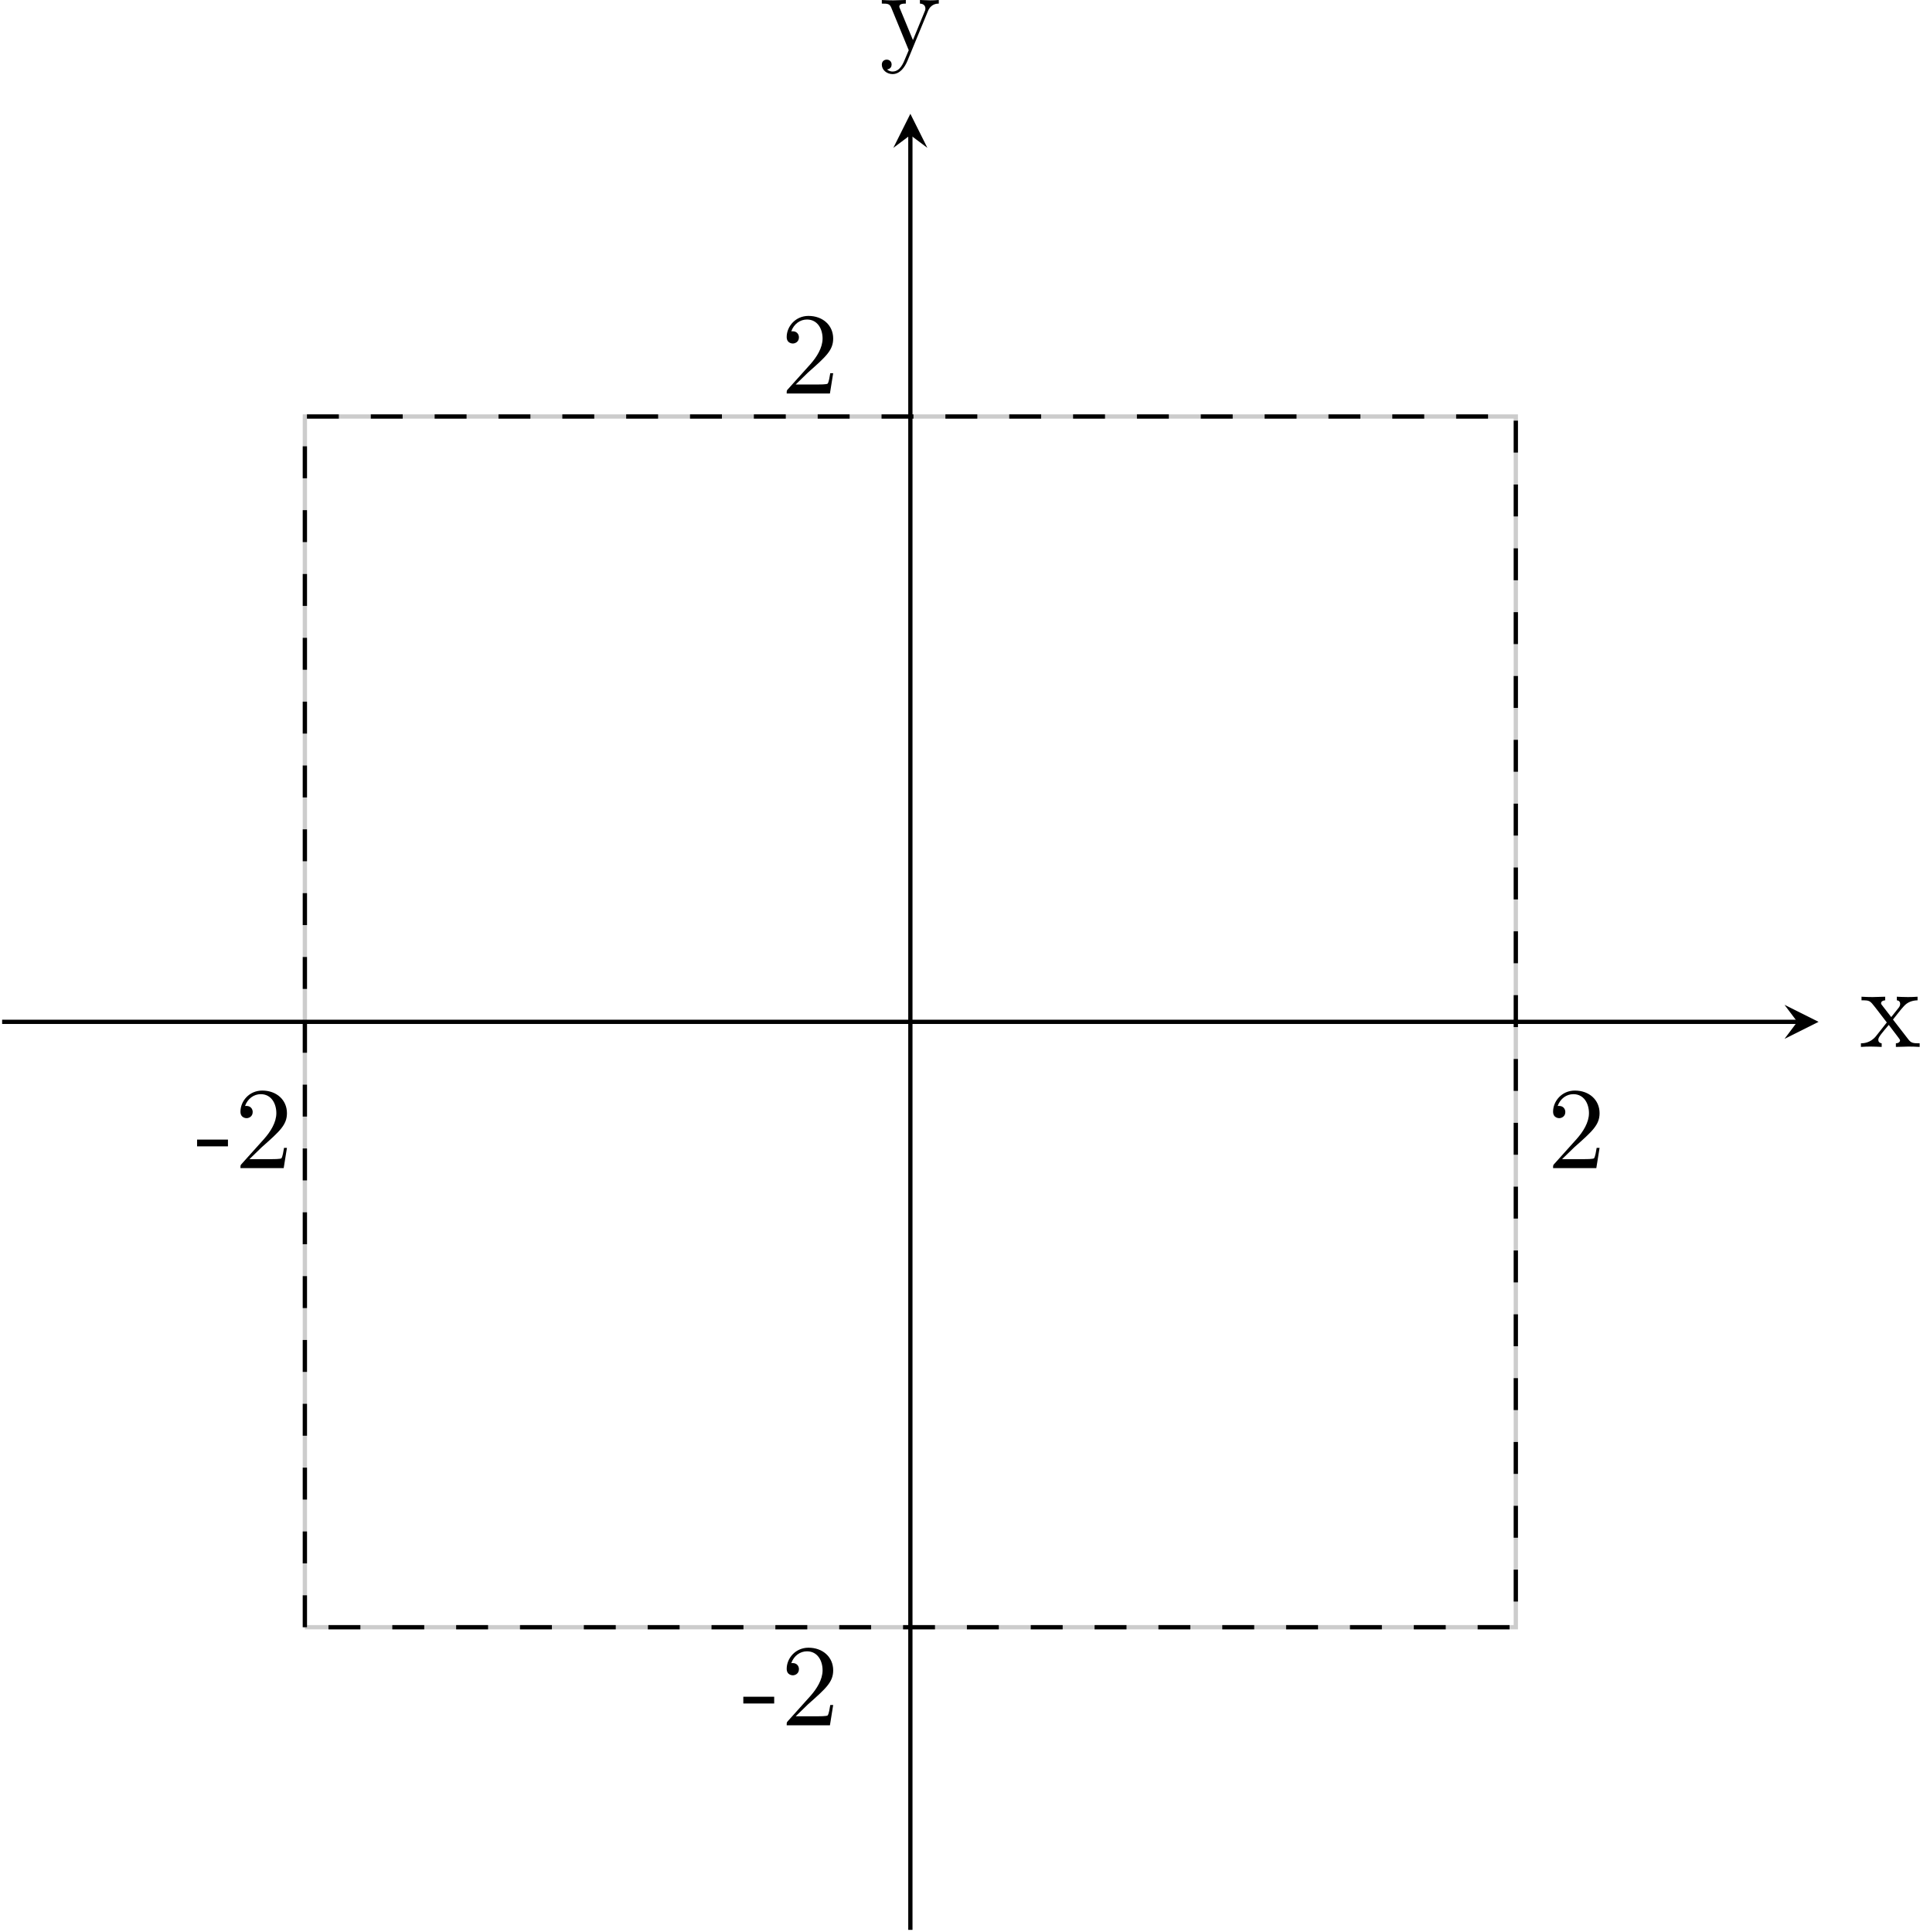
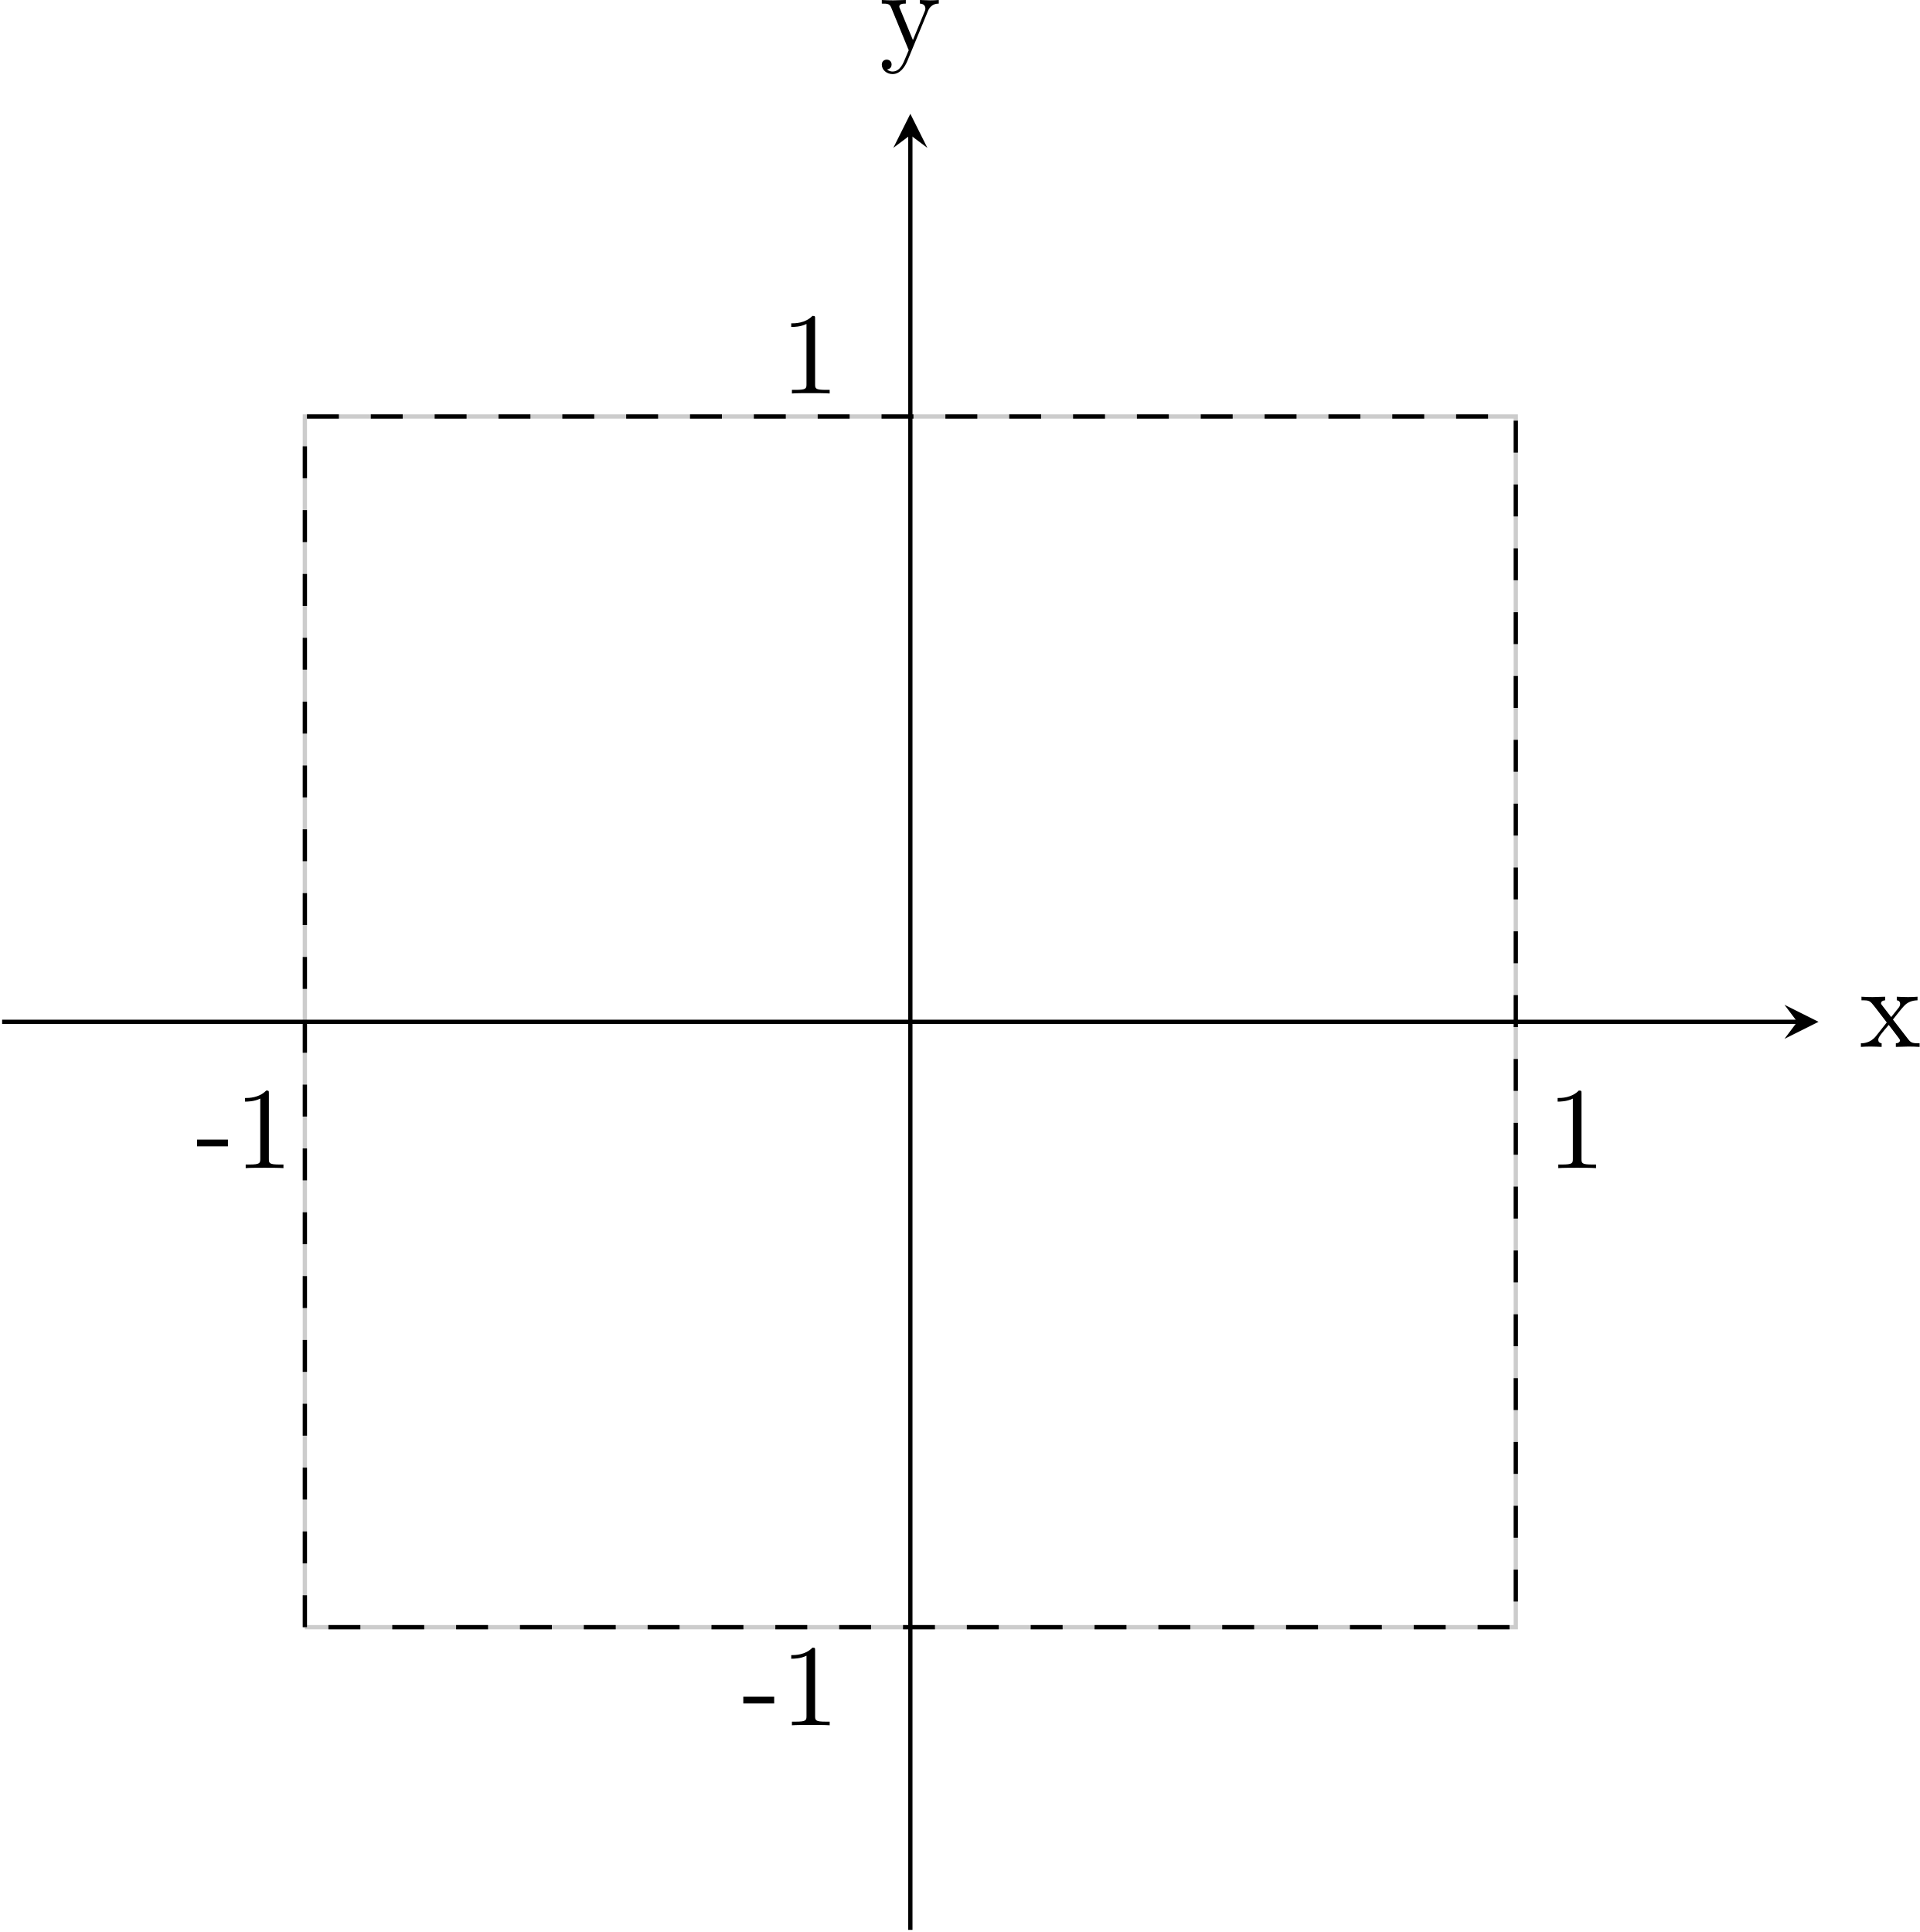
- <svg xmlns="http://www.w3.org/2000/svg" xmlns:xlink="http://www.w3.org/1999/xlink" version="1.1" width="251.646pt" height="253.312pt" viewBox="38.177 442.855 251.646 253.312">
+ <svg xmlns="http://www.w3.org/2000/svg" xmlns:xlink="http://www.w3.org/1999/xlink" version="1.1" width="251.646pt" height="253.317pt" viewBox="38.177 464.741 251.646 253.317">
  <defs>
    <path id="g5-45" d="M3.011-2.04V-2.673H.12V-2.04H3.011Z" />
-     <path id="g5-50" d="M1.385-.84L2.542-1.964C4.244-3.469 4.898-4.058 4.898-5.149C4.898-6.393 3.916-7.265 2.585-7.265C1.353-7.265 .545-6.262 .545-5.291C.545-4.68 1.091-4.68 1.124-4.68C1.309-4.68 1.691-4.811 1.691-5.258C1.691-5.542 1.495-5.825 1.113-5.825C1.025-5.825 1.004-5.825 .971-5.815C1.222-6.524 1.811-6.927 2.444-6.927C3.436-6.927 3.905-6.044 3.905-5.149C3.905-4.276 3.36-3.415 2.76-2.738L.665-.404C.545-.284 .545-.262 .545 0H4.593L4.898-1.898H4.625C4.571-1.571 4.495-1.091 4.385-.927C4.309-.84 3.589-.84 3.349-.84H1.385Z" />
+     <path id="g5-49" d="M3.207-6.982C3.207-7.244 3.207-7.265 2.956-7.265C2.28-6.567 1.32-6.567 .971-6.567V-6.229C1.189-6.229 1.833-6.229 2.4-6.513V-.862C2.4-.469 2.367-.338 1.385-.338H1.036V0C1.418-.033 2.367-.033 2.804-.033S4.189-.033 4.571 0V-.338H4.222C3.24-.338 3.207-.458 3.207-.862V-6.982Z" />
    <path id="g5-120" d="M3.131-2.564C3.458-2.978 3.873-3.513 4.135-3.796C4.473-4.189 4.92-4.353 5.433-4.364V-4.702C5.149-4.68 4.822-4.669 4.538-4.669C4.211-4.669 3.633-4.691 3.491-4.702V-4.364C3.72-4.342 3.807-4.2 3.807-4.025S3.698-3.709 3.644-3.644L2.967-2.793L2.116-3.895C2.018-4.004 2.018-4.025 2.018-4.091C2.018-4.255 2.182-4.353 2.4-4.364V-4.702C2.116-4.691 1.396-4.669 1.222-4.669C.993-4.669 .48-4.68 .185-4.702V-4.364C.949-4.364 .96-4.353 1.473-3.698L2.553-2.291L1.527-.993C1.004-.36 .36-.338 .131-.338V0C.415-.022 .753-.033 1.036-.033C1.353-.033 1.811-.011 2.073 0V-.338C1.833-.371 1.756-.513 1.756-.676C1.756-.916 2.073-1.276 2.738-2.062L3.567-.971C3.655-.851 3.796-.676 3.796-.611C3.796-.513 3.698-.349 3.404-.338V0C3.731-.011 4.342-.033 4.582-.033C4.876-.033 5.302-.022 5.629 0V-.338C5.04-.338 4.844-.36 4.593-.676L3.131-2.564Z" />
    <path id="g5-121" d="M4.527-3.665C4.811-4.353 5.367-4.364 5.542-4.364V-4.702C5.291-4.68 4.975-4.669 4.724-4.669C4.527-4.669 4.015-4.691 3.775-4.702V-4.364C4.113-4.353 4.287-4.167 4.287-3.895C4.287-3.785 4.276-3.764 4.222-3.633L3.12-.949L1.909-3.884C1.865-3.993 1.844-4.036 1.844-4.08C1.844-4.364 2.247-4.364 2.455-4.364V-4.702C2.171-4.691 1.451-4.669 1.265-4.669C.971-4.669 .535-4.68 .207-4.702V-4.364C.731-4.364 .938-4.364 1.091-3.982L2.727 0C2.673 .142 2.52 .502 2.455 .644C2.215 1.244 1.909 1.996 1.211 1.996C1.156 1.996 .905 1.996 .698 1.8C1.036 1.756 1.124 1.516 1.124 1.342C1.124 1.058 .916 .884 .665 .884C.447 .884 .207 1.025 .207 1.353C.207 1.844 .665 2.236 1.211 2.236C1.898 2.236 2.345 1.615 2.607 .993L4.527-3.665Z" />
  </defs>
  <g id="page1" transform="matrix(1.4 0 0 1.4 0 0)">
-     <path d="M27.469 412.023H195.559" stroke="#000" fill="none" stroke-width=".399" />
-     <path d="M197.551 412.023L194.363 410.43L195.559 412.023L194.363 413.617" />
-     <g transform="matrix(1 0 0 1 88.876 2.348)">
-       <use x="112.511" y="412.024" xlink:href="#g5-120" />
+     <path d="M27.469 427.656H195.559" stroke="#000" fill="none" stroke-width=".399" />
+     <path d="M197.551 427.656L194.363 426.062L195.559 427.656L194.363 429.25" />
+     <g transform="matrix(1 0 0 1 88.876 2.349)">
+       <use x="112.511" y="427.657" xlink:href="#g5-120" />
    </g>
-     <path d="M112.512 497.062V328.977" stroke="#000" fill="none" stroke-width=".399" stroke-miterlimit="10" />
-     <path d="M112.512 326.984L110.918 330.172L112.512 328.976L114.105 330.172" />
+     <path d="M112.512 512.699V344.609" stroke="#000" fill="none" stroke-width=".399" stroke-miterlimit="10" />
+     <path d="M112.512 342.617L110.918 345.805L112.512 344.609L114.105 345.805" />
    <g transform="matrix(1 0 0 1 -2.879 -90.997)">
-       <use x="112.511" y="412.024" xlink:href="#g5-121" />
+       <use x="112.511" y="427.657" xlink:href="#g5-121" />
    </g>
-     <path d="M55.816 468.719V355.332H169.203V468.719H55.816" stroke="#000" fill="none" stroke-width=".399" stroke-miterlimit="10" stroke-dasharray="2.989 2.989" />
-     <path d="M55.816 468.719V355.332H169.203V468.719H55.816" stroke="#000" fill="none" stroke-width=".399" stroke-miterlimit="10" stroke-opacity=".2" />
-     <g transform="matrix(1 0 0 1 -66.9084 13.7)">
-       <use x="112.511" y="412.024" xlink:href="#g5-45" />
-       <use x="116.148" y="412.024" xlink:href="#g5-50" />
+     <path d="M55.816 484.351V370.965H169.203V484.351H55.816" stroke="#000" fill="none" stroke-width=".399" stroke-miterlimit="10" stroke-dasharray="2.989 2.989" />
+     <path d="M55.816 484.351V370.965H169.203V484.351H55.816" stroke="#000" fill="none" stroke-width=".399" stroke-miterlimit="10" stroke-opacity=".2" />
+     <g transform="matrix(1 0 0 1 -66.9084 13.701)">
+       <use x="112.511" y="427.657" xlink:href="#g5-45" />
+       <use x="116.148" y="427.657" xlink:href="#g5-49" />
    </g>
-     <g transform="matrix(1 0 0 1 59.636 13.7)">
-       <use x="112.511" y="412.024" xlink:href="#g5-50" />
+     <g transform="matrix(1 0 0 1 59.636 13.701)">
+       <use x="112.511" y="427.657" xlink:href="#g5-49" />
    </g>
    <g transform="matrix(1 0 0 1 -12.125 -58.848)">
-       <use x="112.511" y="412.024" xlink:href="#g5-50" />
+       <use x="112.511" y="427.657" xlink:href="#g5-49" />
    </g>
    <g transform="matrix(1 0 0 1 -15.7611 65.878)">
-       <use x="112.511" y="412.024" xlink:href="#g5-45" />
-       <use x="116.148" y="412.024" xlink:href="#g5-50" />
+       <use x="112.511" y="427.657" xlink:href="#g5-45" />
+       <use x="116.148" y="427.657" xlink:href="#g5-49" />
    </g>
  </g>
</svg>
